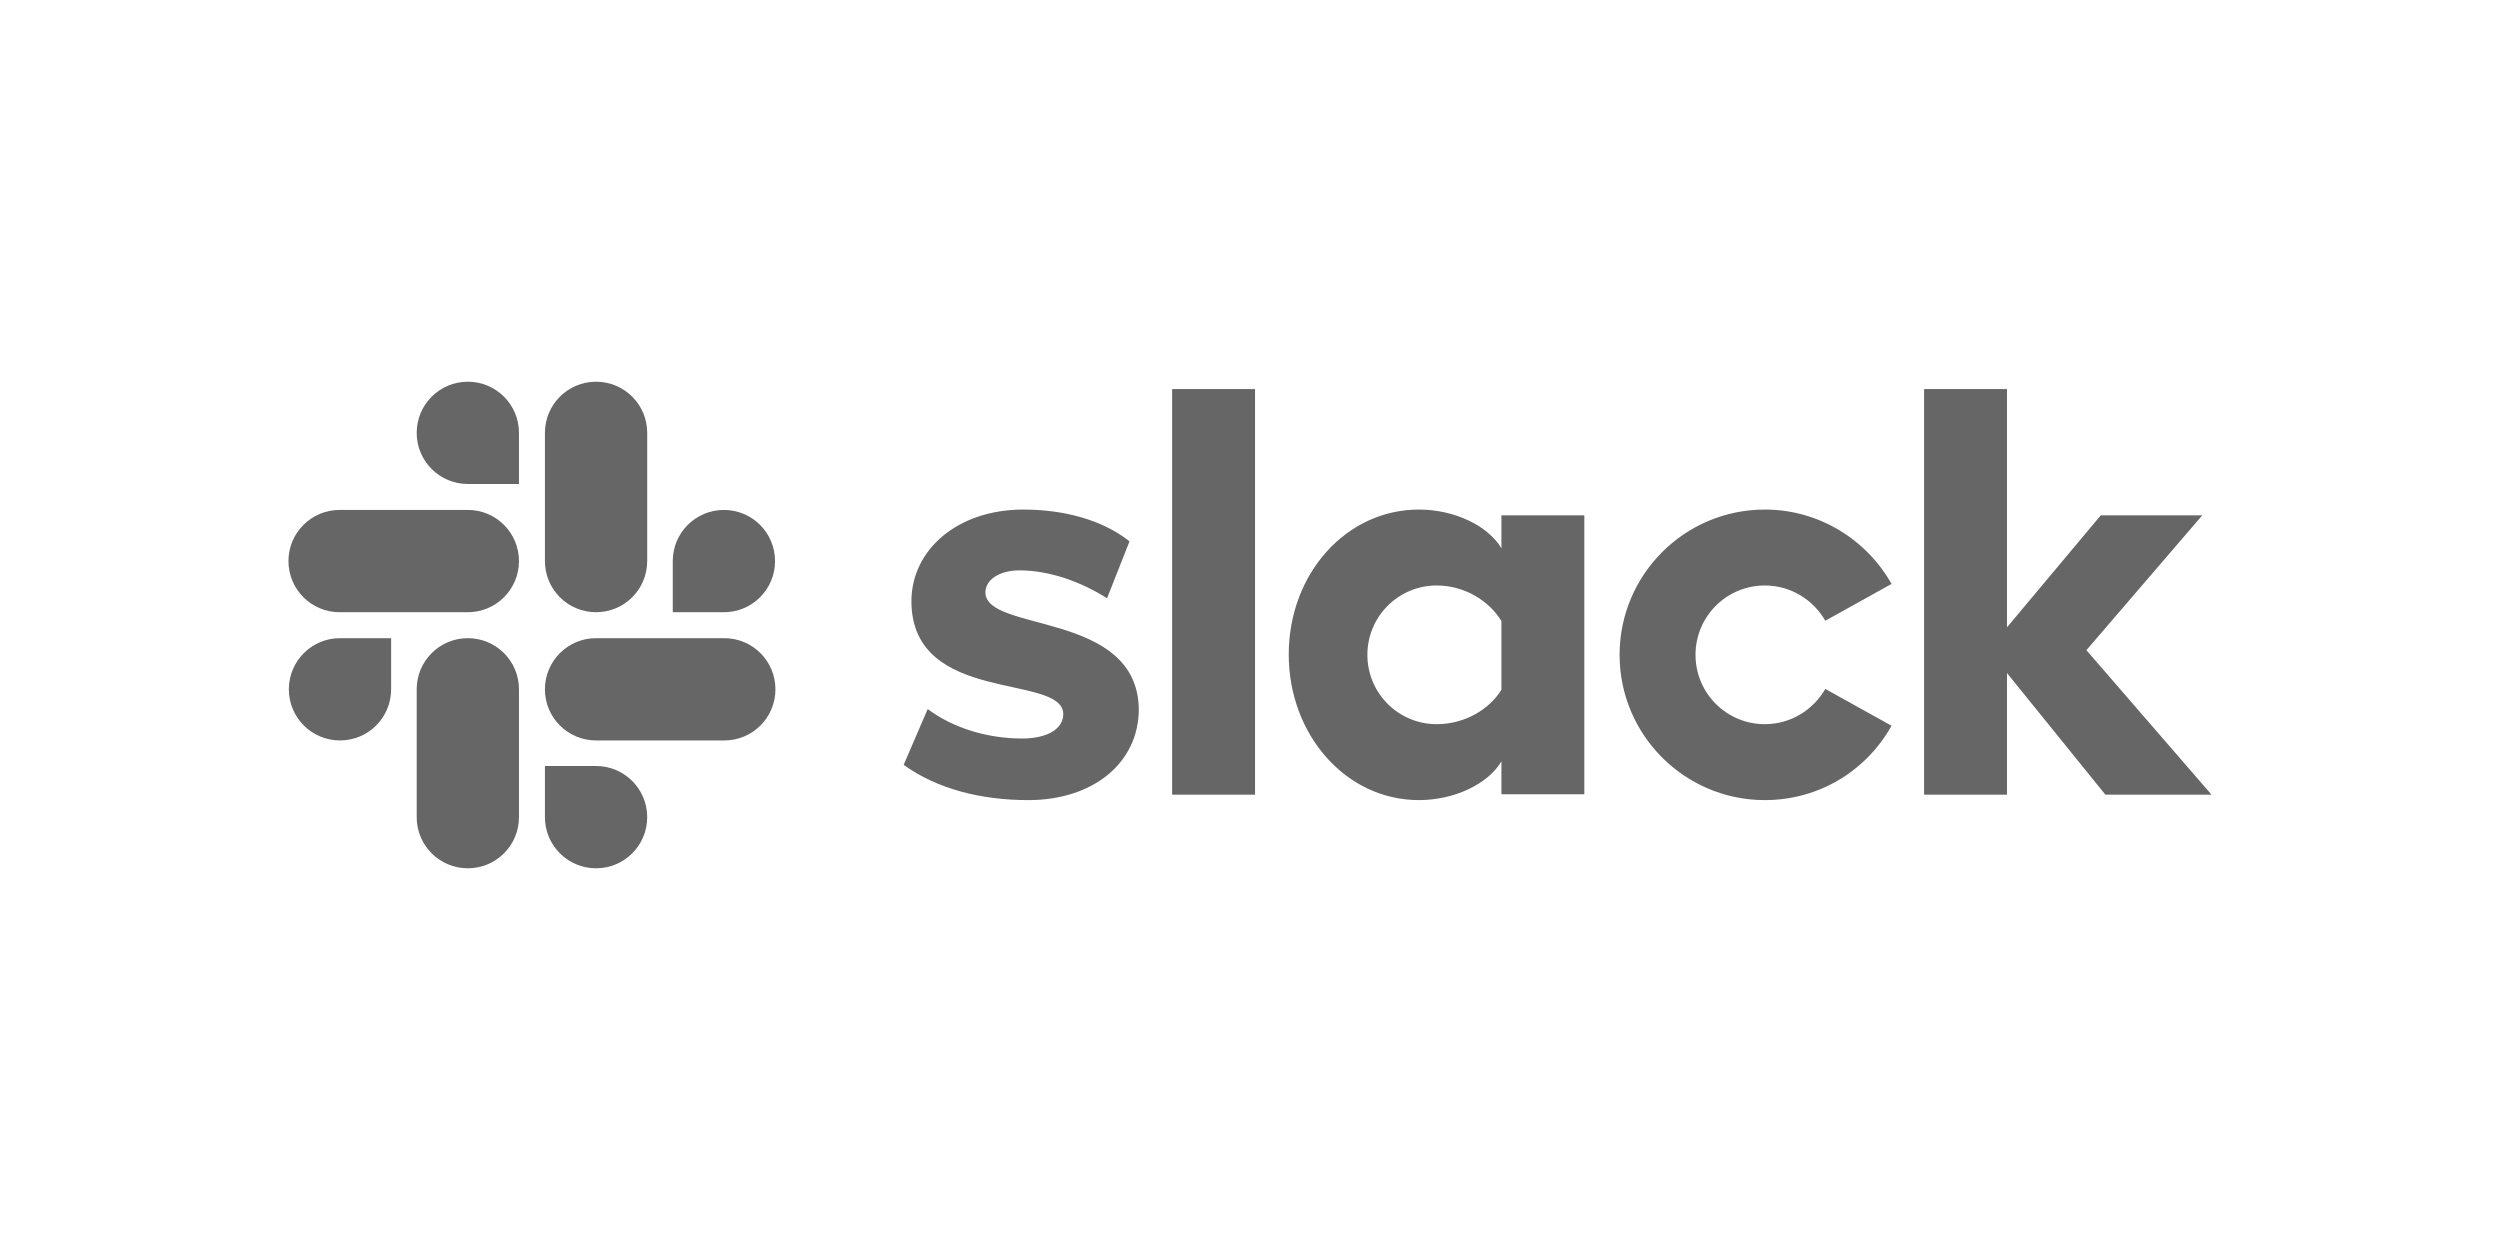
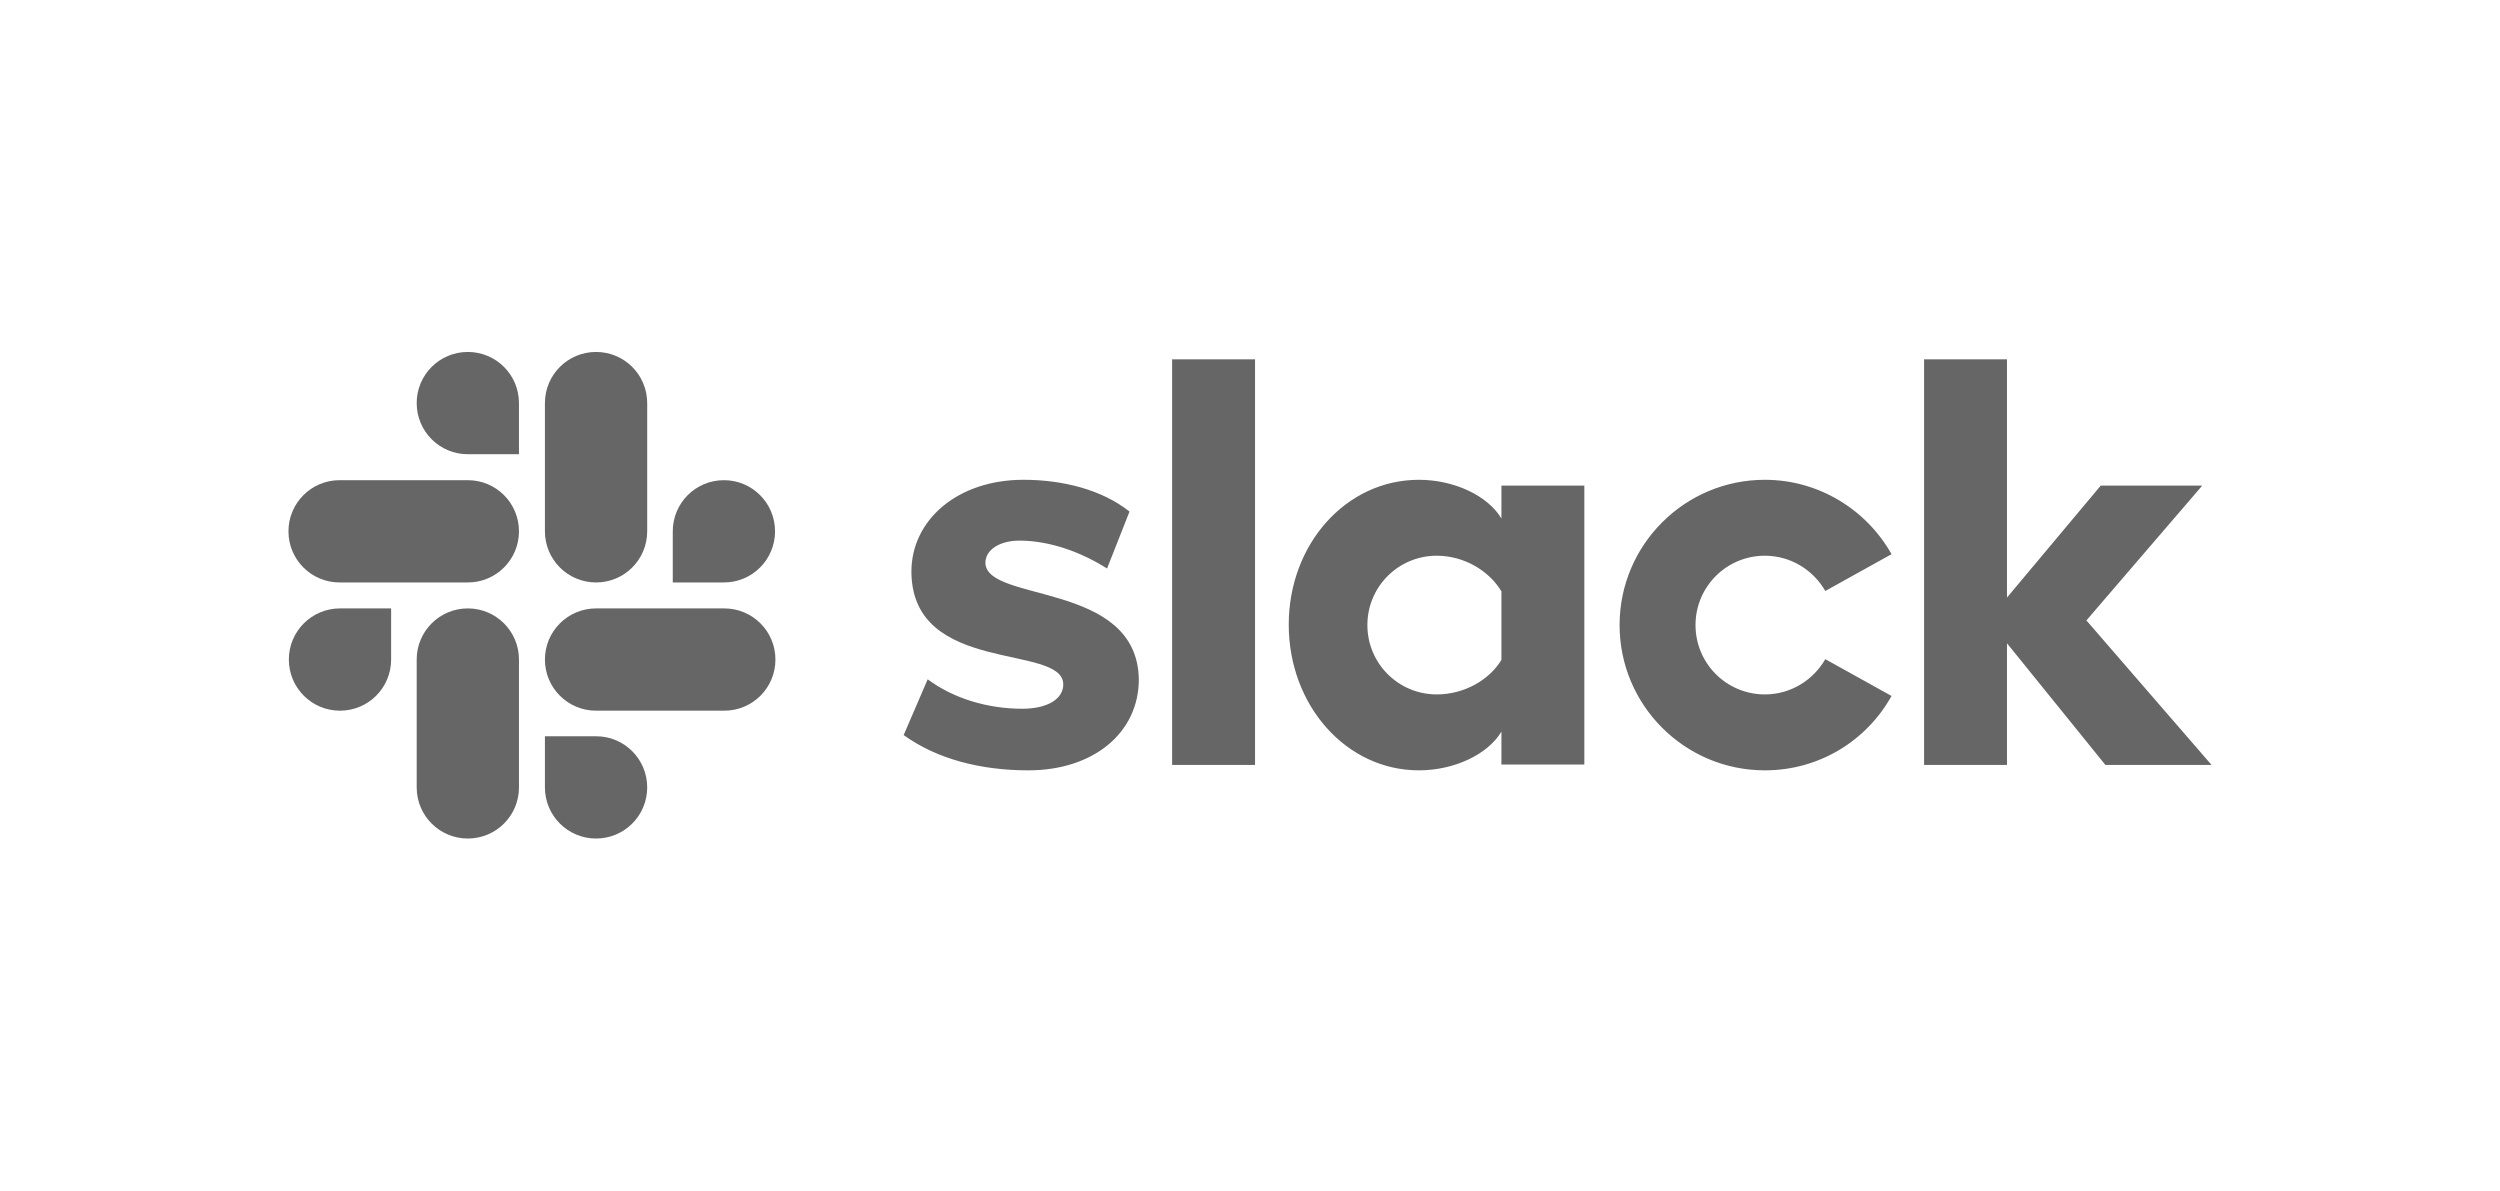
- <svg xmlns="http://www.w3.org/2000/svg" height="100" width="200" viewBox="-74.46 -31.4 645.32 188.4">
+ <svg xmlns="http://www.w3.org/2000/svg" height="100" width="210" viewBox="-74.46 -31.4 645.32 188.4">
  <g fill="none">
    <path fill="#666667" d="M158.8 98.9l6.2-14.4c6.7 5 15.6 7.6 24.4 7.6 6.5 0 10.6-2.5 10.6-6.3-.1-10.6-38.9-2.3-39.2-28.9-.1-13.5 11.9-23.9 28.9-23.9 10.1 0 20.2 2.5 27.4 8.2l-5.8 14.7c-6.6-4.2-14.8-7.2-22.6-7.2-5.3 0-8.8 2.5-8.8 5.7.1 10.4 39.2 4.7 39.6 30.1 0 13.8-11.7 23.5-28.5 23.5-12.3 0-23.6-2.9-32.2-9.1m237.9-19.6c-3.1 5.4-8.9 9.1-15.6 9.1-9.9 0-17.9-8-17.9-17.9 0-9.9 8-17.9 17.9-17.9 6.7 0 12.5 3.7 15.6 9.1l17.1-9.5C407.4 40.8 395.1 33 381.1 33c-20.7 0-37.5 16.8-37.5 37.5s16.8 37.5 37.5 37.5c14.1 0 26.3-7.7 32.7-19.2zM228.1 1.9h21.4v104.7h-21.4zm194.1 0v104.7h21.4V75.2l25.4 31.4h27.4l-32.3-37.3L494 34.5h-26.2l-24.2 28.9V1.9zM313.1 79.5c-3.1 5.1-9.5 8.9-16.7 8.9-9.9 0-17.9-8-17.9-17.9 0-9.9 8-17.9 17.9-17.9 7.2 0 13.6 4 16.7 9.2zm0-45V43c-3.5-5.9-12.2-10-21.3-10-18.8 0-33.6 16.6-33.6 37.4 0 20.8 14.8 37.6 33.6 37.6 9.1 0 17.8-4.1 21.3-10v8.5h21.4v-72z" />
    <path fill="#666667" d="M26.5 79.4c0 7.3-5.9 13.2-13.2 13.2C6 92.6.1 86.7.1 79.4c0-7.3 5.9-13.2 13.2-13.2h13.2zm6.6 0c0-7.3 5.9-13.2 13.2-13.2 7.3 0 13.2 5.9 13.2 13.2v33c0 7.3-5.9 13.2-13.2 13.2-7.3 0-13.2-5.9-13.2-13.2z" />
    <path fill="#666667" d="M46.3 26.4c-7.3 0-13.2-5.9-13.2-13.2C33.1 5.9 39 0 46.3 0c7.3 0 13.2 5.9 13.2 13.2v13.2zm0 6.7c7.3 0 13.2 5.9 13.2 13.2 0 7.3-5.9 13.2-13.2 13.2H13.2C5.9 59.5 0 53.6 0 46.3 0 39 5.9 33.1 13.2 33.1z" />
    <path fill="#666667" d="M99.2 46.3c0-7.3 5.9-13.2 13.2-13.2 7.3 0 13.2 5.9 13.2 13.2 0 7.3-5.9 13.2-13.2 13.2H99.2zm-6.6 0c0 7.3-5.9 13.2-13.2 13.2-7.3 0-13.2-5.9-13.2-13.2V13.2C66.2 5.9 72.1 0 79.4 0c7.3 0 13.2 5.9 13.2 13.2z" />
    <path fill="#666667" d="M79.4 99.2c7.3 0 13.2 5.9 13.2 13.2 0 7.3-5.9 13.2-13.2 13.2-7.3 0-13.2-5.9-13.2-13.2V99.2zm0-6.6c-7.3 0-13.2-5.9-13.2-13.2 0-7.3 5.9-13.2 13.2-13.2h33.1c7.3 0 13.2 5.9 13.2 13.2 0 7.3-5.9 13.2-13.2 13.2z" />
  </g>
</svg>
